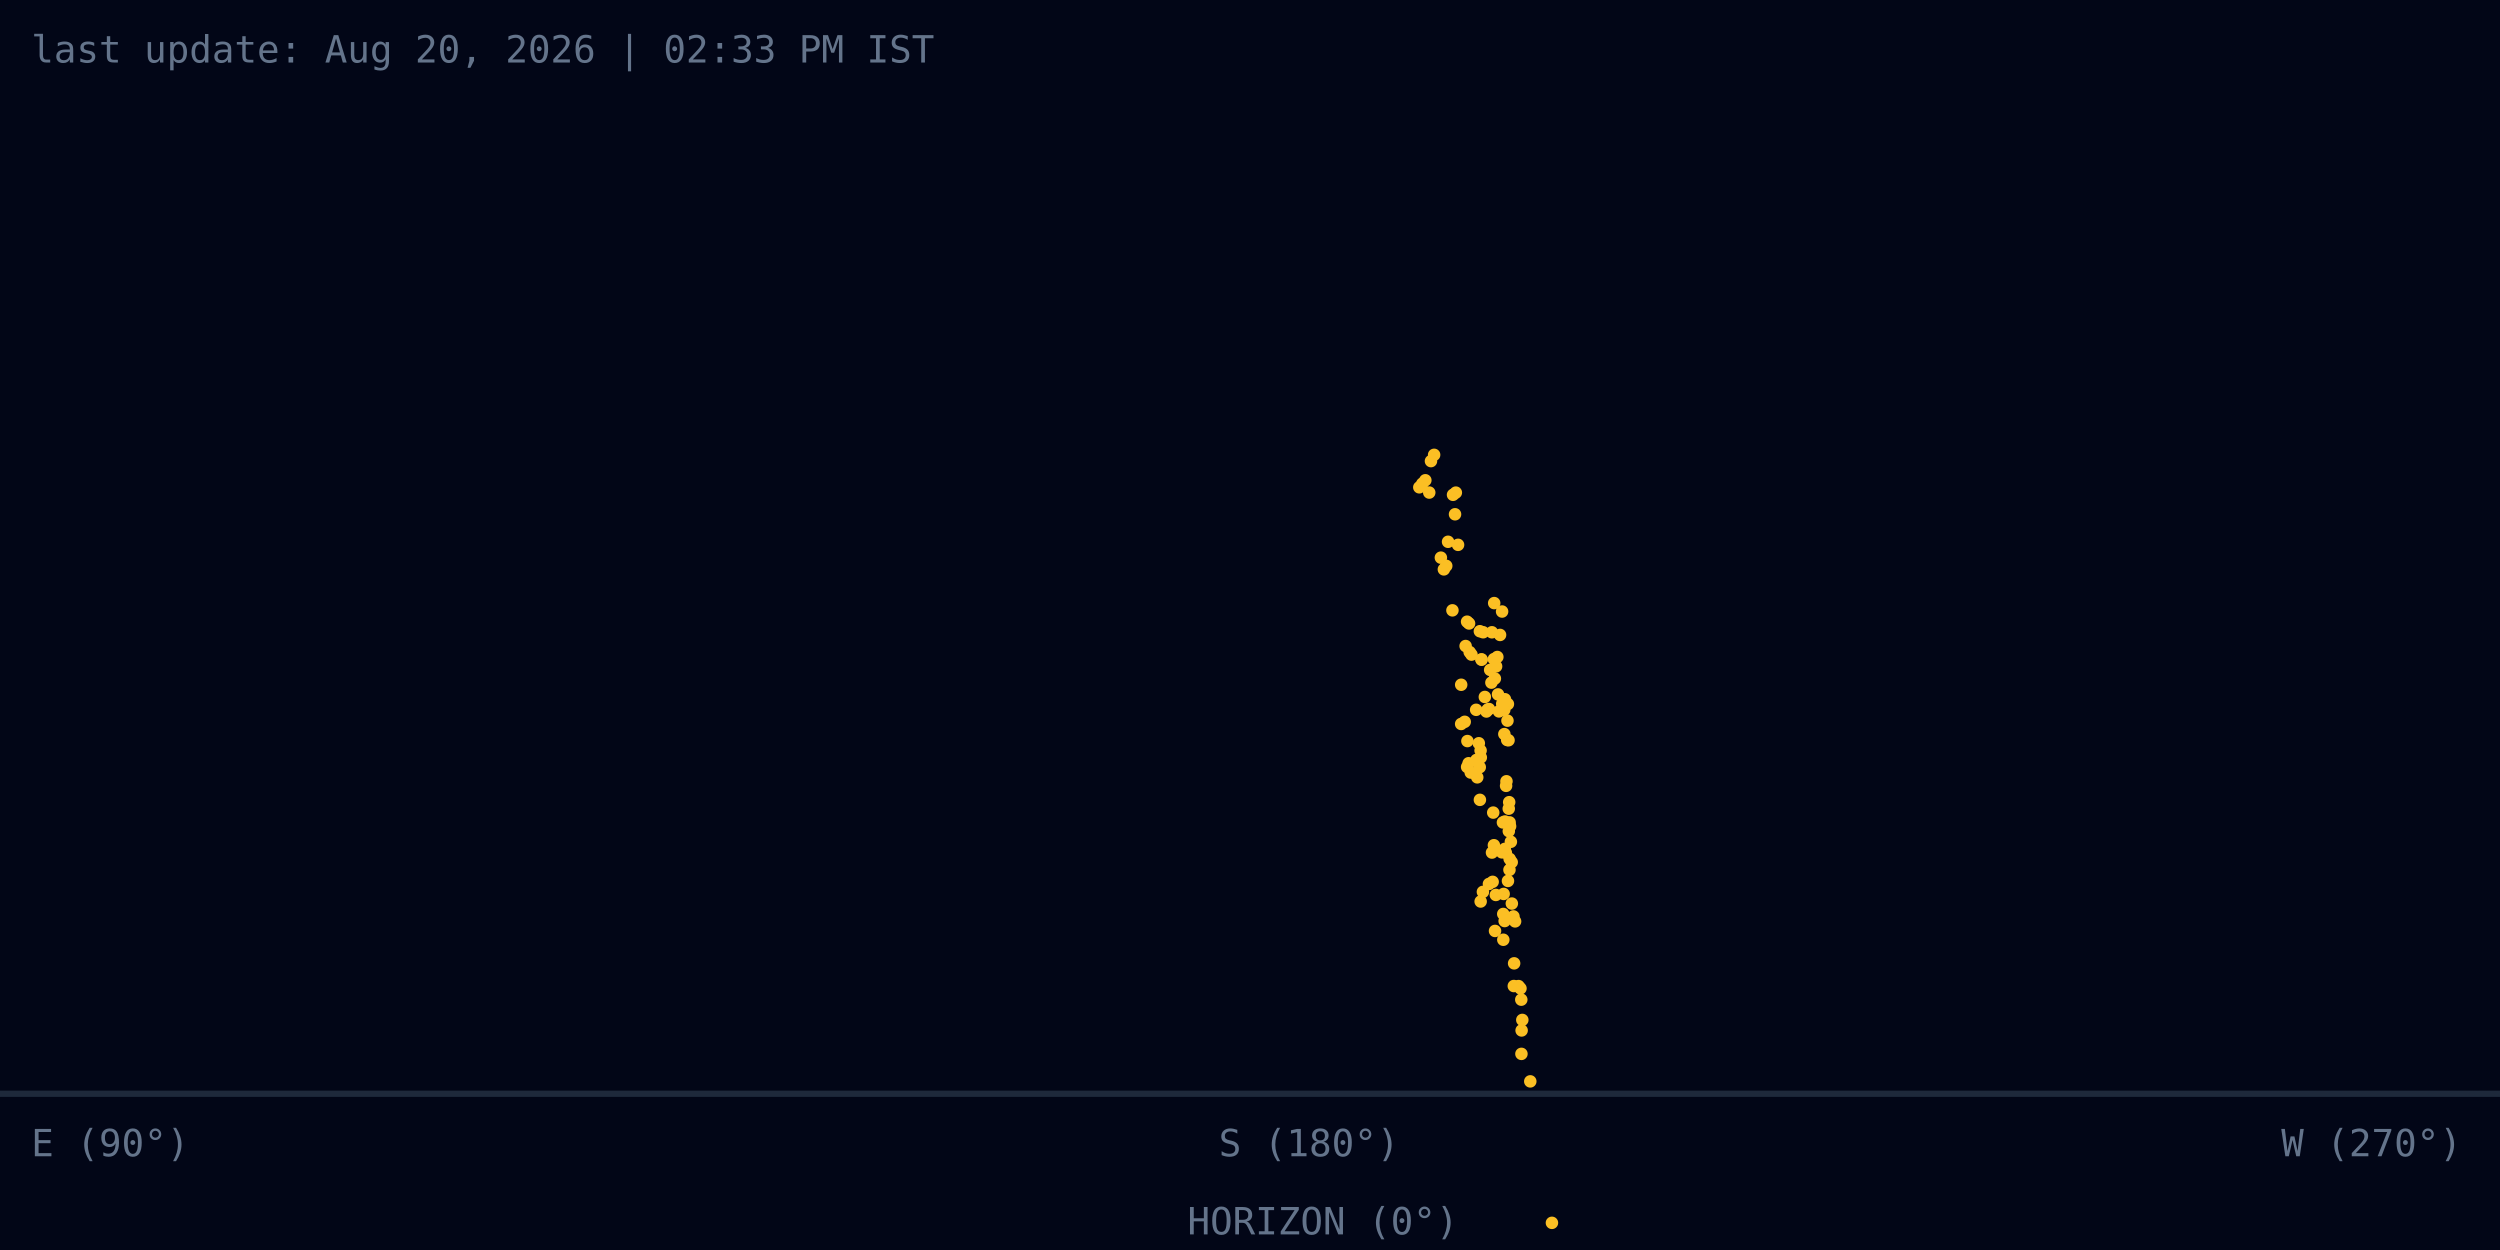
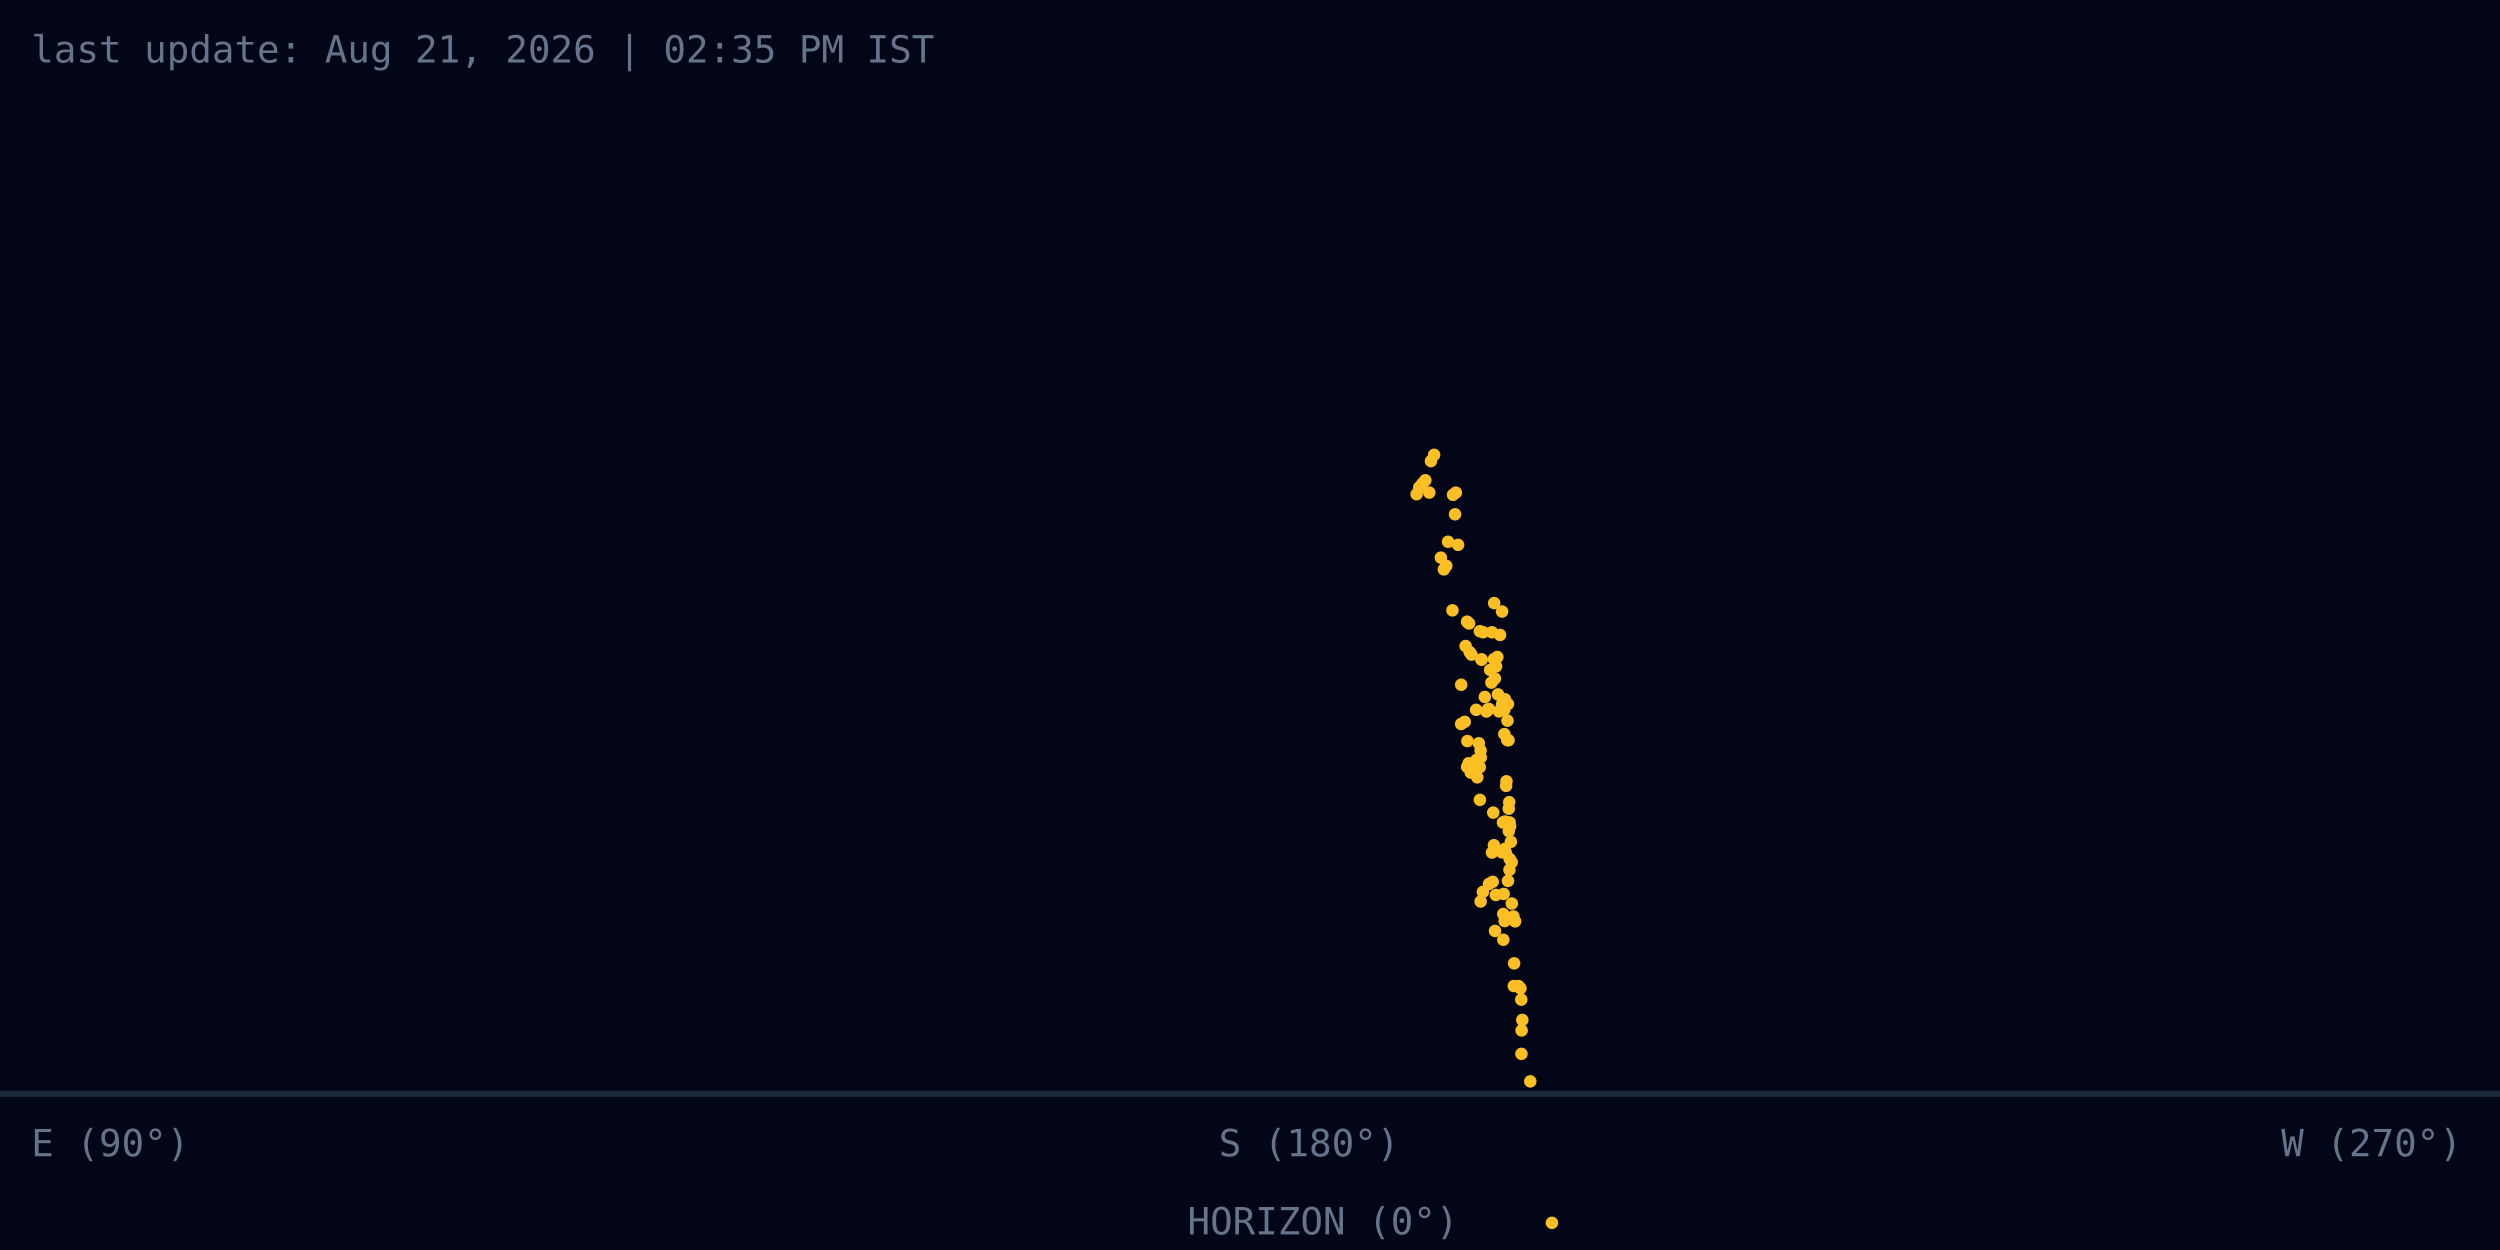
<svg xmlns="http://www.w3.org/2000/svg" width="800" height="400" viewBox="0 0 800 400">
  <rect width="800" height="400" fill="#020617" />
-   <text id="last-update" x="10" y="20" fill="#64748b" font-family="monospace">last update: Aug 20, 2026 | 02:33 PM IST</text>
+   <text id="last-update" x="10" y="20" fill="#64748b" font-family="monospace">last update: Aug 21, 2026 | 02:35 PM IST</text>
  <line x1="0" y1="350" x2="800" y2="350" stroke="#1e293b" stroke-width="2" />
  <text x="380" y="395" fill="#64748b" font-size="12" font-family="monospace">HORIZON (0°)</text>
  <text x="730" y="370" fill="#64748b" font-size="12" font-family="monospace">W (270°)</text>
  <text x="390" y="370" fill="#64748b" font-size="12" font-family="monospace">S (180°)</text>
  <text x="10" y="370" fill="#64748b" font-size="12" font-family="monospace">E (90°)</text>
  <g id="analemma-points">
    <circle cx=" 465.61" cy=" 164.57" r="2" fill="#fbbf24">
 </circle>
    <circle cx=" 467.57" cy=" 231.67" r="2" fill="#fbbf24">
 </circle>
    <circle cx=" 467.58" cy=" 219.12" r="2" fill="#fbbf24">
 </circle>
    <circle cx=" 468.71" cy=" 230.98" r="2" fill="#fbbf24">
 </circle>
    <circle cx=" 469.57" cy=" 237.14" r="2" fill="#fbbf24">
 </circle>
    <circle cx=" 469.00" cy=" 206.73" r="2" fill="#fbbf24">
 </circle>
    <circle cx=" 469.47" cy=" 198.94" r="2" fill="#fbbf24">
 </circle>
    <circle cx=" 470.10" cy=" 199.51" r="2" fill="#fbbf24">
 </circle>
    <circle cx=" 474.53" cy=" 285.41" r="2" fill="#fbbf24">
 </circle>
    <circle cx=" 472.47" cy=" 243.18" r="2" fill="#fbbf24">
 </circle>
    <circle cx=" 473.57" cy=" 255.95" r="2" fill="#fbbf24">
 </circle>
    <circle cx=" 473.22" cy=" 237.84" r="2" fill="#fbbf24">
 </circle>
    <circle cx=" 473.79" cy=" 240.17" r="2" fill="#fbbf24">
 </circle>
    <circle cx=" 473.56" cy=" 201.99" r="2" fill="#fbbf24">
 </circle>
    <circle cx=" 474.09" cy=" 210.99" r="2" fill="#fbbf24">
 </circle>
    <circle cx=" 478.41" cy=" 297.90" r="2" fill="#fbbf24">
 </circle>
    <circle cx=" 477.65" cy=" 282.19" r="2" fill="#fbbf24">
 </circle>
    <circle cx=" 477.44" cy=" 272.82" r="2" fill="#fbbf24">
 </circle>
    <circle cx=" 478.67" cy=" 286.38" r="2" fill="#fbbf24">
 </circle>
    <circle cx=" 478.05" cy=" 270.47" r="2" fill="#fbbf24">
 </circle>
    <circle cx=" 476.85" cy=" 214.37" r="2" fill="#fbbf24">
 </circle>
    <circle cx=" 477.25" cy=" 218.44" r="2" fill="#fbbf24">
 </circle>
    <circle cx=" 481.06" cy=" 300.72" r="2" fill="#fbbf24">
 </circle>
    <circle cx=" 481.04" cy=" 292.47" r="2" fill="#fbbf24">
 </circle>
    <circle cx=" 481.49" cy=" 294.73" r="2" fill="#fbbf24">
 </circle>
    <circle cx=" 481.17" cy=" 286.06" r="2" fill="#fbbf24">
 </circle>
    <circle cx=" 479.37" cy=" 222.21" r="2" fill="#fbbf24">
 </circle>
    <circle cx=" 479.67" cy=" 227.65" r="2" fill="#fbbf24">
 </circle>
    <circle cx=" 498.29" cy=" 411.31" r="2" fill="#fbbf24">
 </circle>
    <circle cx=" 498.34" cy=" 411.53" r="2" fill="#fbbf24">
 </circle>
    <circle cx=" 484.42" cy=" 315.53" r="2" fill="#fbbf24">
 </circle>
    <circle cx=" 486.86" cy=" 337.24" r="2" fill="#fbbf24">
 </circle>
    <circle cx=" 481.87" cy=" 272.88" r="2" fill="#fbbf24">
 </circle>
    <circle cx=" 482.55" cy=" 281.90" r="2" fill="#fbbf24">
 </circle>
    <circle cx=" 481.19" cy=" 226.61" r="2" fill="#fbbf24">
 </circle>
    <circle cx=" 481.39" cy=" 234.91" r="2" fill="#fbbf24">
 </circle>
    <circle cx=" 486.92" cy=" 329.74" r="2" fill="#fbbf24">
 </circle>
    <circle cx=" 483.03" cy=" 278.36" r="2" fill="#fbbf24">
 </circle>
    <circle cx=" 483.79" cy=" 289.14" r="2" fill="#fbbf24">
 </circle>
    <circle cx=" 485.93" cy=" 315.55" r="2" fill="#fbbf24">
 </circle>
    <circle cx=" 484.30" cy=" 293.26" r="2" fill="#fbbf24">
 </circle>
    <circle cx=" 482.30" cy=" 236.80" r="2" fill="#fbbf24">
 </circle>
    <circle cx=" 482.80" cy=" 258.78" r="2" fill="#fbbf24">
 </circle>
    <circle cx=" 501.22" cy=" 413.90" r="2" fill="#fbbf24">
 </circle>
    <circle cx=" 489.69" cy=" 346.04" r="2" fill="#fbbf24">
 </circle>
    <circle cx=" 486.81" cy=" 319.89" r="2" fill="#fbbf24">
 </circle>
    <circle cx=" 484.83" cy=" 294.84" r="2" fill="#fbbf24">
 </circle>
    <circle cx=" 486.55" cy=" 316.29" r="2" fill="#fbbf24">
 </circle>
    <circle cx=" 482.73" cy=" 236.88" r="2" fill="#fbbf24">
 </circle>
    <circle cx=" 483.48" cy=" 269.37" r="2" fill="#fbbf24">
 </circle>
    <circle cx=" 496.62" cy=" 391.31" r="2" fill="#fbbf24">
 </circle>
    <circle cx=" 483.75" cy=" 275.90" r="2" fill="#fbbf24">
 </circle>
    <circle cx=" 483.23" cy=" 264.40" r="2" fill="#fbbf24">
 </circle>
    <circle cx=" 482.94" cy=" 256.70" r="2" fill="#fbbf24">
 </circle>
    <circle cx=" 483.08" cy=" 263.17" r="2" fill="#fbbf24">
 </circle>
    <circle cx=" 482.53" cy=" 225.29" r="2" fill="#fbbf24">
 </circle>
    <circle cx=" 482.39" cy=" 230.61" r="2" fill="#fbbf24">
 </circle>
    <circle cx=" 487.14" cy=" 326.38" r="2" fill="#fbbf24">
 </circle>
    <circle cx=" 482.82" cy=" 265.96" r="2" fill="#fbbf24">
 </circle>
    <circle cx=" 483.09" cy=" 274.84" r="2" fill="#fbbf24">
 </circle>
    <circle cx=" 482.07" cy=" 250.01" r="2" fill="#fbbf24">
 </circle>
    <circle cx=" 481.95" cy=" 251.47" r="2" fill="#fbbf24">
 </circle>
    <circle cx=" 481.58" cy=" 223.76" r="2" fill="#fbbf24">
 </circle>
    <circle cx=" 481.36" cy=" 227.15" r="2" fill="#fbbf24">
 </circle>
    <circle cx=" 484.52" cy=" 308.27" r="2" fill="#fbbf24">
 </circle>
    <circle cx=" 481.59" cy=" 262.88" r="2" fill="#fbbf24">
 </circle>
    <circle cx=" 480.71" cy=" 225.23" r="2" fill="#fbbf24">
 </circle>
    <circle cx=" 481.54" cy=" 271.65" r="2" fill="#fbbf24">
 </circle>
    <circle cx=" 480.94" cy=" 263.18" r="2" fill="#fbbf24">
 </circle>
    <circle cx=" 480.67" cy=" 195.69" r="2" fill="#fbbf24">
 </circle>
    <circle cx=" 480.02" cy=" 203.18" r="2" fill="#fbbf24">
 </circle>
    <circle cx=" 480.62" cy=" 272.75" r="2" fill="#fbbf24">
 </circle>
    <circle cx=" 479.15" cy=" 210.24" r="2" fill="#fbbf24">
 </circle>
    <circle cx=" 478.75" cy=" 213.23" r="2" fill="#fbbf24">
 </circle>
    <circle cx=" 478.36" cy=" 217.14" r="2" fill="#fbbf24">
 </circle>
    <circle cx=" 478.05" cy=" 210.91" r="2" fill="#fbbf24">
 </circle>
    <circle cx=" 478.14" cy=" 192.99" r="2" fill="#fbbf24">
 </circle>
    <circle cx=" 477.41" cy=" 202.33" r="2" fill="#fbbf24">
 </circle>
    <circle cx=" 477.83" cy=" 260.03" r="2" fill="#fbbf24">
 </circle>
    <circle cx=" 476.48" cy=" 226.89" r="2" fill="#fbbf24">
 </circle>
    <circle cx=" 476.07" cy=" 227.06" r="2" fill="#fbbf24">
 </circle>
    <circle cx=" 475.66" cy=" 227.68" r="2" fill="#fbbf24">
 </circle>
    <circle cx=" 475.15" cy=" 223.03" r="2" fill="#fbbf24">
 </circle>
    <circle cx=" 474.61" cy=" 202.32" r="2" fill="#fbbf24">
 </circle>
    <circle cx=" 474.09" cy=" 211.11" r="2" fill="#fbbf24">
 </circle>
    <circle cx=" 476.46" cy=" 282.87" r="2" fill="#fbbf24">
 </circle>
    <circle cx=" 473.86" cy=" 242.39" r="2" fill="#fbbf24">
 </circle>
    <circle cx=" 473.52" cy=" 245.50" r="2" fill="#fbbf24">
 </circle>
    <circle cx=" 472.37" cy=" 227.14" r="2" fill="#fbbf24">
 </circle>
    <circle cx=" 472.72" cy=" 248.75" r="2" fill="#fbbf24">
 </circle>
    <circle cx=" 470.88" cy=" 209.48" r="2" fill="#fbbf24">
 </circle>
    <circle cx=" 470.29" cy=" 208.66" r="2" fill="#fbbf24">
 </circle>
    <circle cx=" 473.81" cy=" 288.48" r="2" fill="#fbbf24">
 </circle>
    <circle cx=" 470.64" cy=" 247.22" r="2" fill="#fbbf24">
 </circle>
    <circle cx=" 469.96" cy=" 244.24" r="2" fill="#fbbf24">
 </circle>
    <circle cx=" 469.48" cy=" 245.43" r="2" fill="#fbbf24">
 </circle>
    <circle cx=" 466.58" cy=" 174.35" r="2" fill="#fbbf24">
 </circle>
    <circle cx=" 465.87" cy=" 157.64" r="2" fill="#fbbf24">
 </circle>
    <circle cx=" 464.97" cy=" 158.34" r="2" fill="#fbbf24">
 </circle>
    <circle cx=" 464.78" cy=" 195.31" r="2" fill="#fbbf24">
 </circle>
    <circle cx=" 463.38" cy=" 173.37" r="2" fill="#fbbf24">
 </circle>
    <circle cx=" 462.80" cy=" 181.08" r="2" fill="#fbbf24">
 </circle>
    <circle cx=" 462.04" cy=" 182.20" r="2" fill="#fbbf24">
 </circle>
    <circle cx=" 461.08" cy=" 178.45" r="2" fill="#fbbf24">
 </circle>
    <circle cx=" 458.92" cy=" 145.55" r="2" fill="#fbbf24">
 </circle>
    <circle cx=" 457.91" cy=" 147.55" r="2" fill="#fbbf24">
 </circle>
    <circle cx=" 457.36" cy=" 157.62" r="2" fill="#fbbf24">
 </circle>
    <circle cx=" 456.11" cy=" 153.69" r="2" fill="#fbbf24">
 </circle>
    <circle cx=" 455.13" cy=" 154.77" r="2" fill="#fbbf24">
 </circle>
    <circle cx=" 454.18" cy=" 155.94" r="2" fill="#fbbf24">
 </circle>
+     <circle cx=" 453.32" cy=" 158.14" r="2" fill="#fbbf24">
+  </circle>
  </g>
</svg>
